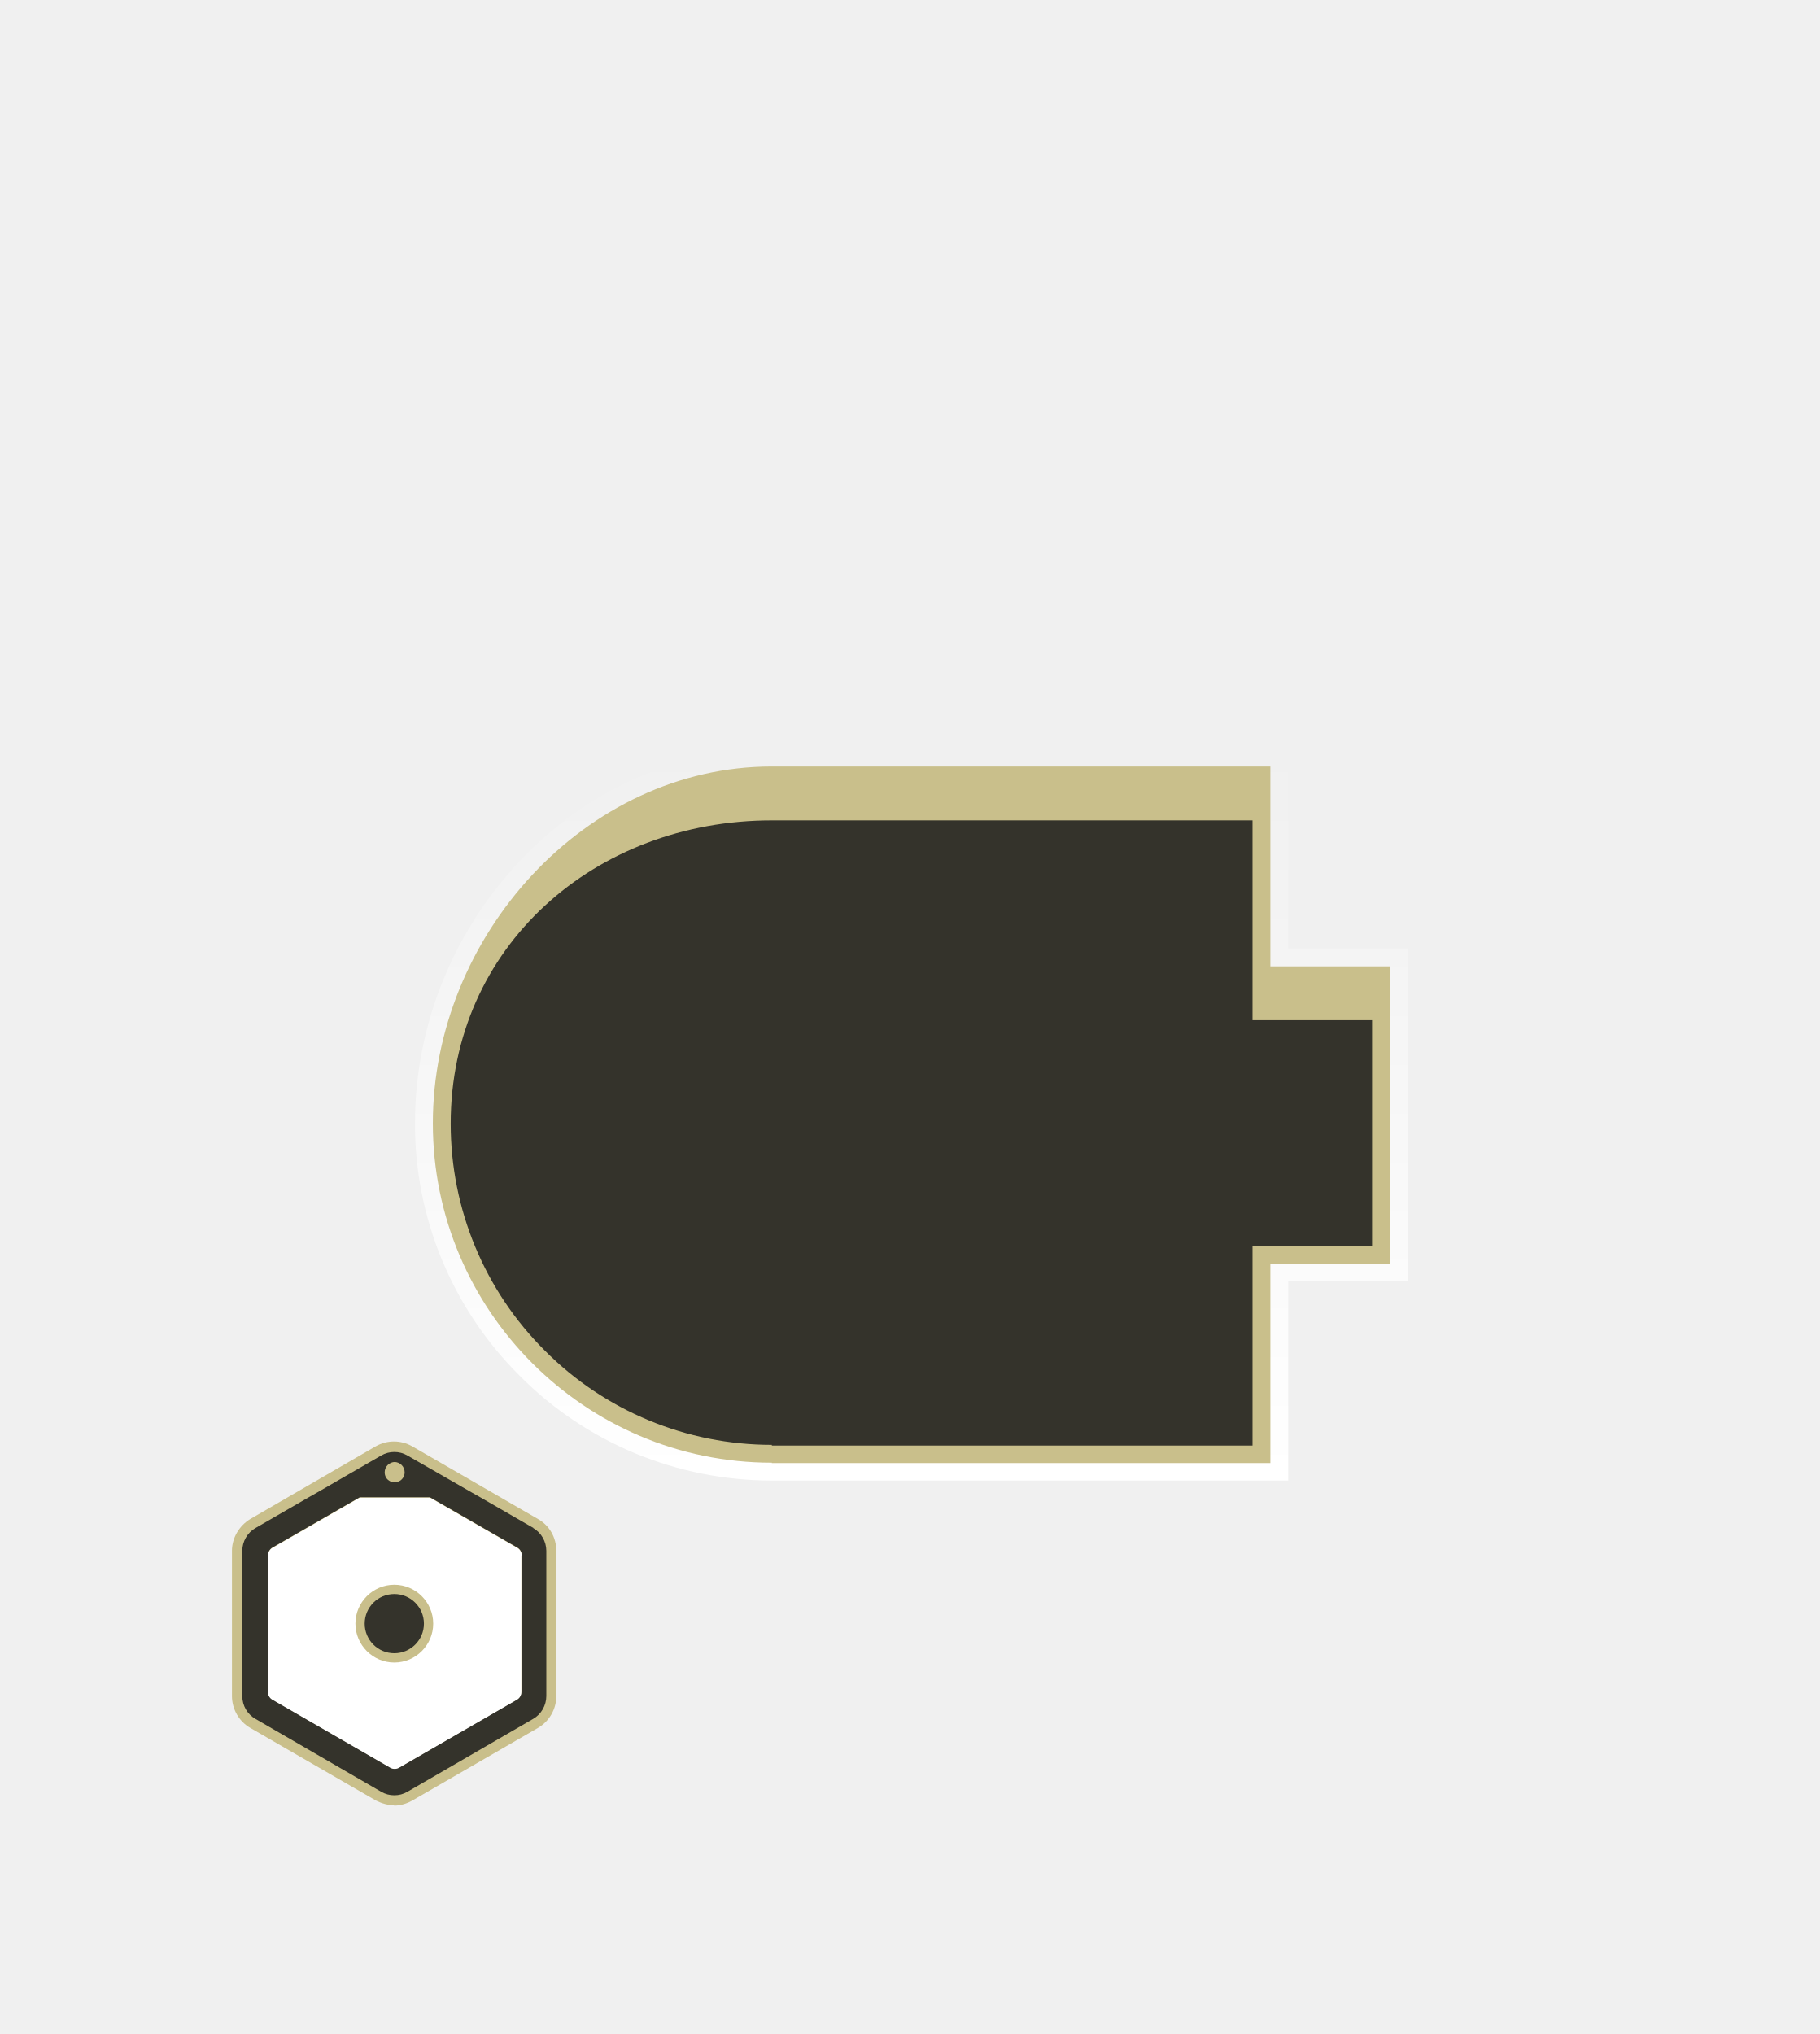
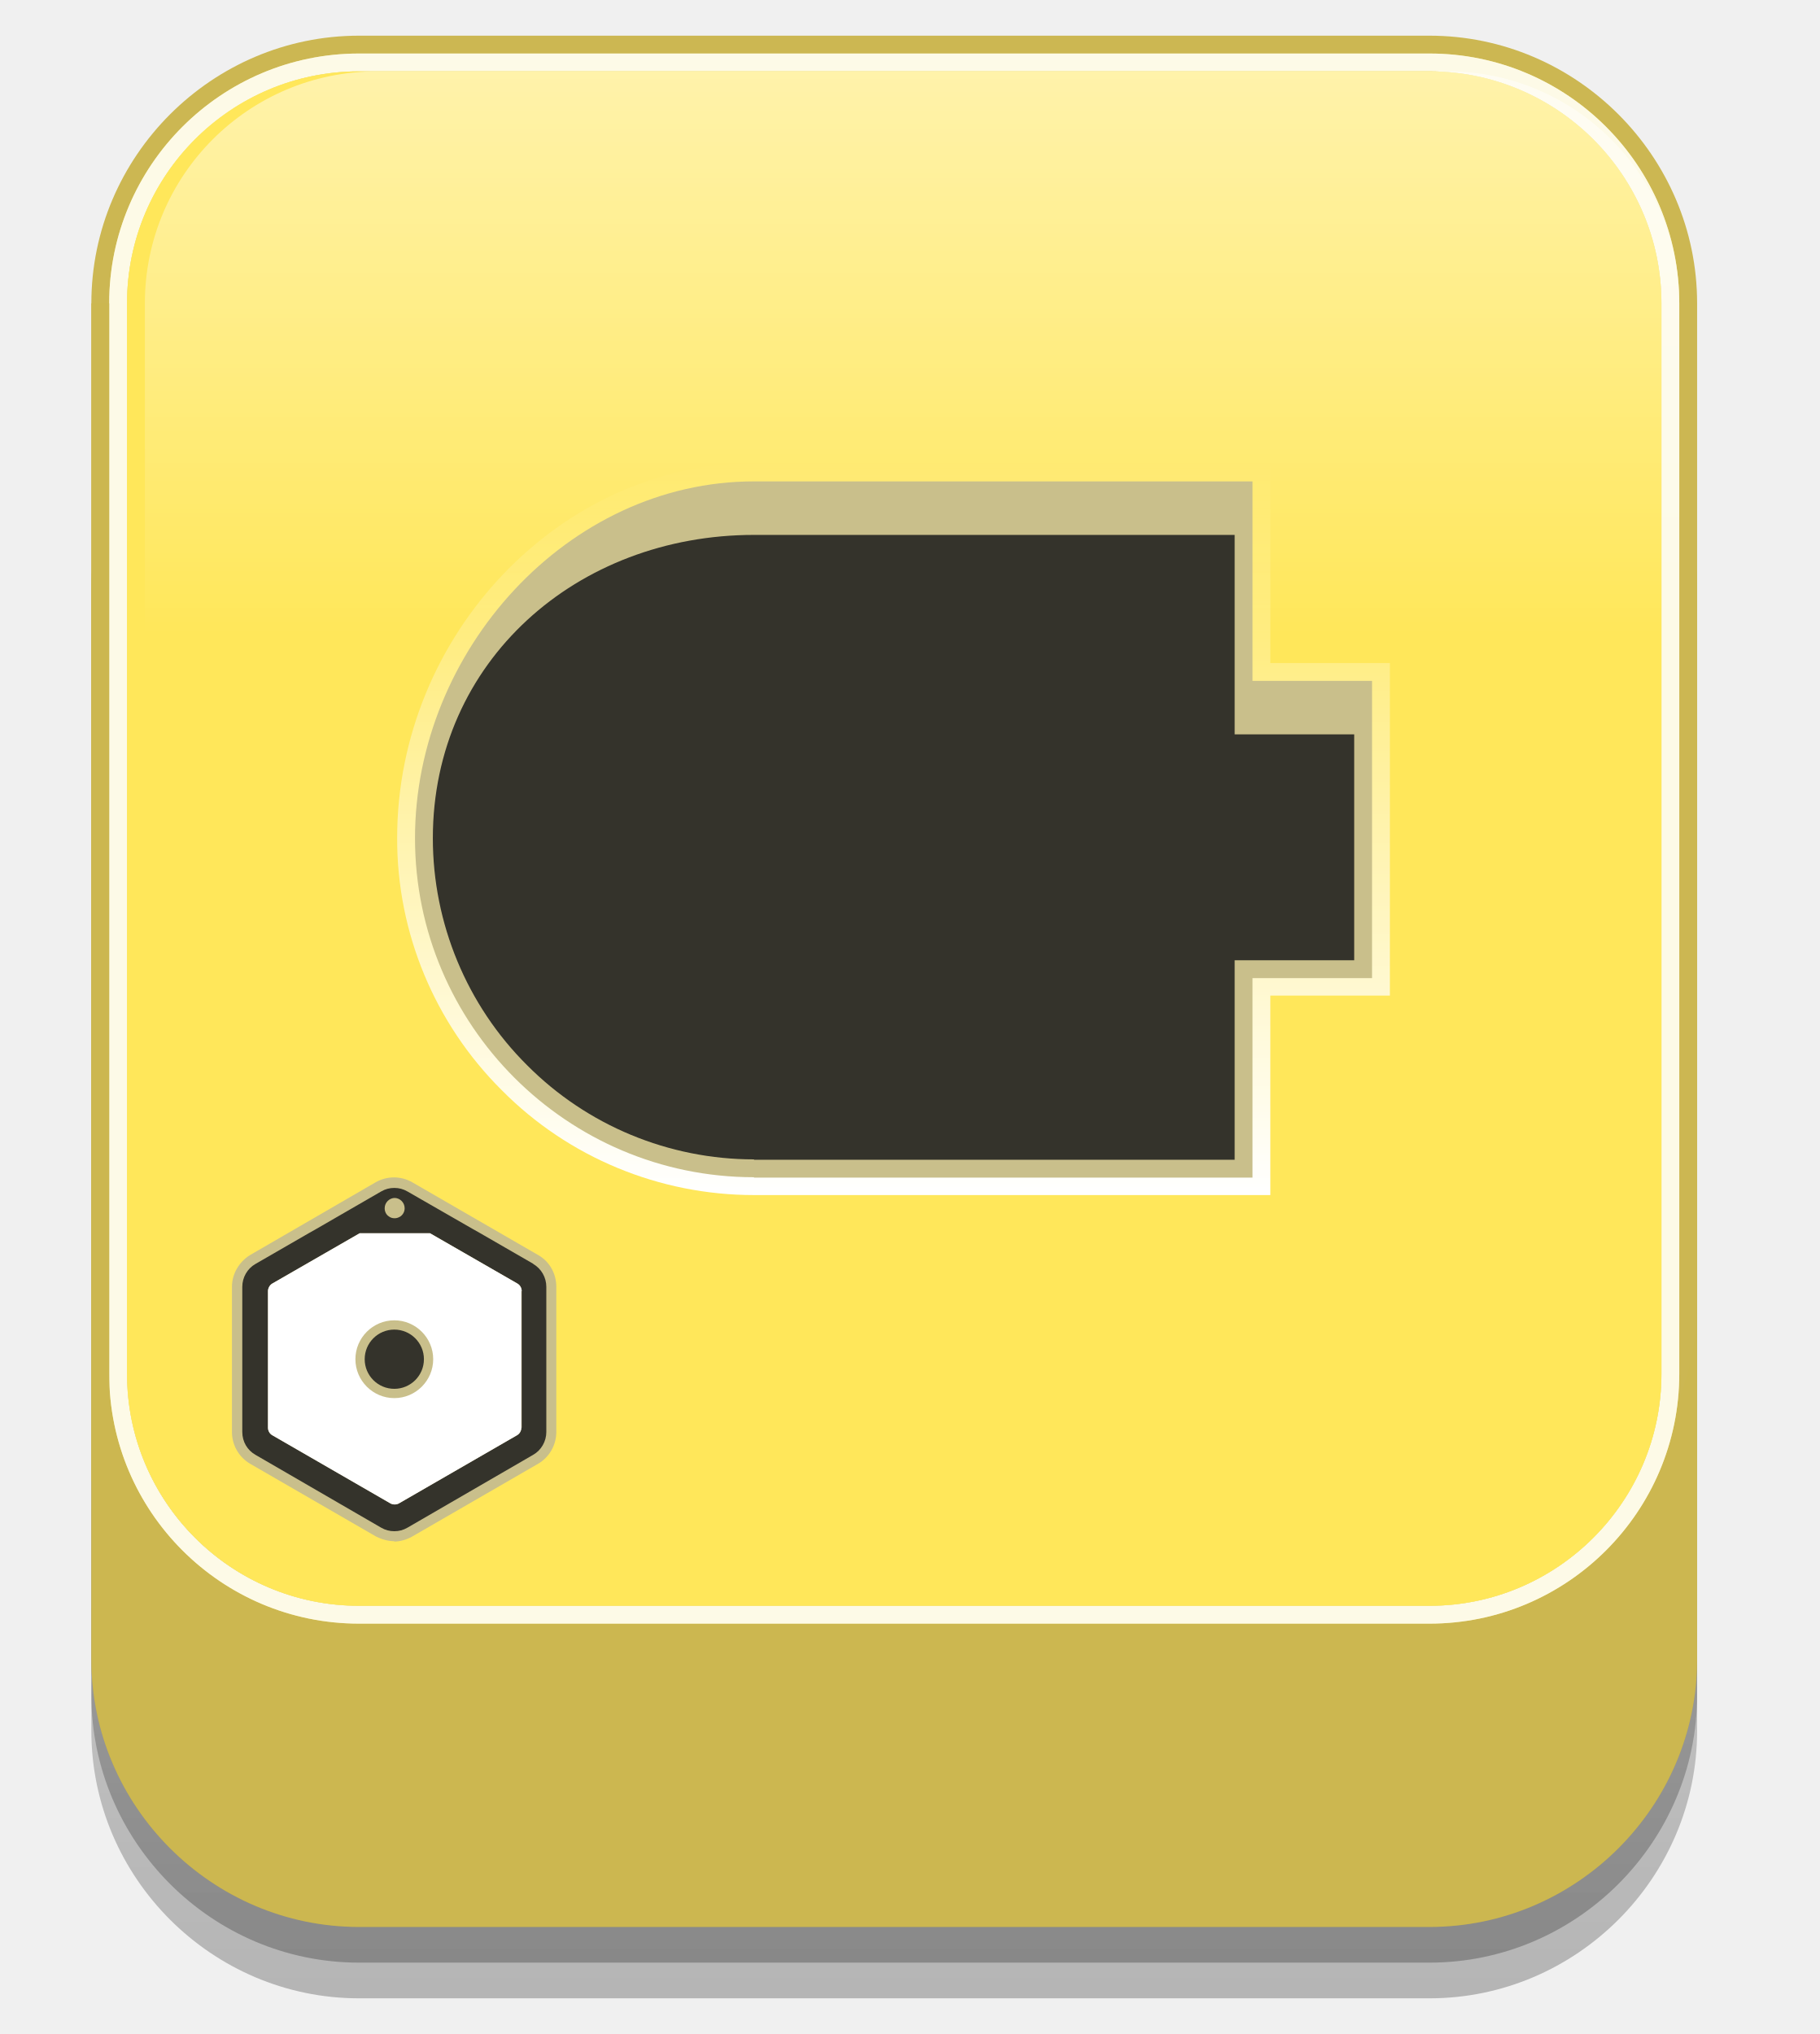
- <svg xmlns="http://www.w3.org/2000/svg" id="Layer_1" viewBox="0 0 51 57">
+ <svg xmlns="http://www.w3.org/2000/svg" xmlns:xlink="http://www.w3.org/1999/xlink" viewBox="0 0 51 57">
  <defs>
-     <linearGradient id="linear-gradient" x1="25.55" y1="1132.73" x2="25.55" y2="1112.23" gradientTransform="translate(0 -1091.28)" gradientUnits="userSpaceOnUse">
+     <linearGradient id="linear-gradient" x1="25.06" y1="-1105.72" x2="25.06" y2="-1060.72" gradientTransform="translate(0 -1050.72) scale(1 -1)" gradientUnits="userSpaceOnUse">
+       <stop offset="0" stop-color="#000" stop-opacity=".5" />
+       <stop offset=".09" stop-color="#000" stop-opacity=".46" />
+       <stop offset="1" stop-color="#000" stop-opacity="0" />
+     </linearGradient>
+     <linearGradient id="linear-gradient-2" y1="-1107.32" y2="-1062.75" xlink:href="#linear-gradient" />
+     <linearGradient id="linear-gradient-3" x1="25.56" y1="1646.85" x2="25.56" y2="1679.15" gradientTransform="translate(0 -1645.28)" gradientUnits="userSpaceOnUse">
+       <stop offset="0" stop-color="#fff" stop-opacity=".5" />
+       <stop offset=".5" stop-color="#fff" stop-opacity="0" />
+       <stop offset="1" stop-color="#fff" stop-opacity="0" />
+     </linearGradient>
+     <linearGradient id="linear-gradient-4" x1="25.05" y1="-1084.18" x2="25.05" y2="-1063.67" gradientTransform="translate(0 -1050.72) scale(1 -1)" gradientUnits="userSpaceOnUse">
      <stop offset="0" stop-color="#fff" />
      <stop offset=".09" stop-color="#fff" stop-opacity=".91" />
      <stop offset="1" stop-color="#fff" stop-opacity="0" />
    </linearGradient>
  </defs>
-   <path d="M21.63,41.49c-2.65,0-5.2-1.05-7.07-2.94-1.88-1.87-2.94-4.42-2.93-7.07,0-5.69,4.58-10.5,10-10.5h14.47s0,5.6,0,5.6h3.35s0,9.32,0,9.32h-3.35s0,5.59,0,5.59h-14.47Z" style="fill:url(#linear-gradient);" />
-   <path d="M21.63,40.99c-5.24,0-9.5-4.27-9.5-9.51,0-5.24,4.27-10,9.5-10h13.97s0,5.6,0,5.6h3.35s0,8.33,0,8.33h-3.35s0,5.59,0,5.59c0,0-13.97,0-13.97,0Z" style="fill:#c9bf8b;" />
-   <path d="M21.63,40.49c-2.39,0-4.68-.95-6.36-2.64-1.69-1.68-2.64-3.97-2.64-6.36,0-4.96,4.04-8.5,9-8.5h13.47s0,5.6,0,5.6h3.35s0,6.33,0,6.33h-3.35s0,5.59,0,5.59c0,0-13.47,0-13.47,0Z" style="fill:#34332b;" />
-   <path d="M11.05,50.59c-.17,0-.35-.05-.51-.13l-3.53-2.04c-.31-.18-.51-.52-.51-.89v-4.07c0-.36.2-.7.51-.89l3.52-2.04c.32-.18.7-.18,1.02,0l3.53,2.04c.32.18.51.52.51.89v4.07c0,.37-.2.71-.51.89l-3.53,2.04c-.16.09-.34.14-.51.14ZM7.78,47.39l3.27,1.89,3.27-1.89v-3.78l-2.37-1.36h-1.81l-2.37,1.36v3.78ZM11.05,41.26h0s0,0,0,0Z" style="fill:#c9bf8b;" />
-   <path d="M14.95,42.82l-1.49-.86-.23-.13-1.81-1.04c-.12-.07-.24-.1-.37-.1s-.25.03-.37.1l-1.8,1.04-.23.13-1.49.86c-.23.13-.37.38-.37.64v4.07c0,.27.14.51.37.64l3.52,2.04c.12.07.24.1.37.1s.25-.03.37-.1l3.52-2.04c.23-.13.37-.38.37-.64v-4.07c0-.26-.14-.51-.37-.64ZM11.05,40.97c.16,0,.29.13.29.29,0,.1-.05.18-.12.23-.05.03-.1.05-.16.05-.07,0-.12-.02-.16-.05-.08-.05-.12-.14-.12-.23,0-.16.13-.29.29-.29ZM14.61,47.41c0,.09-.05.17-.12.21l-3.31,1.91c-.07.04-.17.04-.24,0l-3.31-1.91c-.07-.04-.12-.12-.12-.21v-3.83c0-.08.05-.17.12-.21l2.45-1.41h1.97l2.45,1.41c.07.04.12.12.12.21v3.83Z" style="fill:#34332b;" />
-   <path d="M14.61,43.59v3.83c0,.09-.05.17-.12.21l-3.31,1.91c-.07.04-.17.04-.24,0l-3.31-1.91c-.07-.04-.12-.12-.12-.21v-3.83c0-.08.05-.17.12-.21l2.45-1.41h1.97l2.45,1.41c.07.04.12.12.12.21Z" style="fill:#fff;" />
-   <path d="M11.05,46.59c-.6,0-1.09-.49-1.09-1.09s.49-1.09,1.09-1.09,1.09.49,1.09,1.09-.49,1.09-1.09,1.09ZM11.05,44.94c-.31,0-.56.25-.56.56s.25.56.56.56.56-.25.56-.56-.25-.56-.56-.56Z" style="fill:#c9bf8b;" />
-   <circle cx="11.05" cy="45.5" r=".83" style="fill:#34332b;" />
+   <g id="Layer_2">
+     <path d="M47.56,47.5c0,4.12-3.38,7.5-7.5,7.5H10.06c-4.12,0-7.5-3.38-7.5-7.5v-30c0-4.12,3.38-7.5,7.5-7.5h30c4.12,0,7.5,3.38,7.5,7.5v30Z" style="fill:url(#linear-gradient); isolation:isolate; opacity:.5;" />
+     <path d="M47.56,46.5c0,4.12-3.38,7.5-7.5,7.5H10.06c-4.12,0-7.5-3.38-7.5-7.5v-30c0-4.12,3.38-7.5,7.5-7.5h30c4.12,0,7.5,3.38,7.5,7.5v30Z" style="fill:#c9bf8b;" />
+     <path d="M47.56,48.5c0,4.12-3.38,7.5-7.5,7.5H10.06c-4.12,0-7.5-3.38-7.5-7.5v-30c0-4.12,3.38-7.5,7.5-7.5h30c4.12,0,7.5,3.38,7.5,7.5v30Z" style="fill:url(#linear-gradient-2); isolation:isolate; opacity:.5;" />
+     <path d="M47.56,46.5c0,4.12-3.38,7.5-7.5,7.5H10.06c-4.12,0-7.5-3.38-7.5-7.5v-30c0-4.12,3.38-7.5,7.5-7.5h30c4.12,0,7.5,3.38,7.5,7.5v30Z" style="fill:#ccb750;" />
+     <path d="M47.56,36.5c0,4.12-3.38,7.5-7.5,7.5H10.06c-4.12,0-7.5-3.38-7.5-7.5V8.5c0-4.12,3.38-7.5,7.5-7.5h30c4.12,0,7.5,3.38,7.5,7.5v28Z" style="fill:#ccb752;" />
+     <path d="M40.06,1.5H10.06c-3.86,0-7,3.14-7,7v30c0,3.86,3.14,7,7,7h30c3.86,0,7-3.14,7-7V8.5c0-3.86-3.14-7-7-7ZM46.56,38.5c0,3.58-2.92,6.5-6.5,6.5H10.06c-3.59,0-6.5-2.91-6.5-6.5V8.5c0-3.58,2.92-6.5,6.5-6.5h30c3.58,0,6.5,2.92,6.5,6.5v30Z" style="fill:#f7ec9f;" />
+     <path d="M40.06,1.5H10.06c-3.86,0-7,3.14-7,7v30c0,3.86,3.14,7,7,7h30c3.86,0,7-3.14,7-7V8.5c0-3.86-3.14-7-7-7ZM46.56,38.5c0,3.58-2.92,6.5-6.5,6.5H10.06c-3.59,0-6.5-2.91-6.5-6.5V8.5c0-3.58,2.92-6.5,6.5-6.5h30c3.58,0,6.5,2.92,6.5,6.5v30Z" style="fill:#fff; isolation:isolate; opacity:.75;" />
+     <path d="M40.06,2H10.06c-3.59,0-6.5,2.91-6.5,6.5v30c0,3.58,2.92,6.5,6.5,6.5h30c3.58,0,6.5-2.92,6.5-6.5V8.5c0-3.58-2.92-6.5-6.5-6.5Z" style="fill:#f7ec9f;" />
+     <path d="M40.06,2H10.06c-3.59,0-6.5,2.91-6.5,6.5v30c0,3.58,2.92,6.5,6.5,6.5h30c3.58,0,6.5-2.92,6.5-6.5V8.5c0-3.58-2.92-6.5-6.5-6.5Z" style="fill:#ffe75a;" />
+     <path d="M4.06,38.5c0,3.58,2.92,6.5,6.5,6.5h30c3.58,0,6.5-2.92,6.5-6.5V8.5c0-3.58-2.92-6.5-6.5-6.5H10.56c-3.59,0-6.5,2.91-6.5,6.5v30Z" style="fill:url(#linear-gradient-3);" />
+     <path d="M2.56,8.5h.5v33h-.5V8.5Z" style="fill:#ccb750;" />
+   </g>
+   <g id="Layer_1">
+     <path d="M21.13,33.49c-2.65,0-5.2-1.05-7.07-2.94-1.88-1.87-2.94-4.42-2.93-7.07,0-5.69,4.58-10.5,10-10.5h14.47s0,5.6,0,5.6h3.35s0,9.32,0,9.32h-3.35s0,5.59,0,5.59h-14.47Z" style="fill:url(#linear-gradient-4);" />
+     <path d="M21.13,32.99c-5.24,0-9.5-4.27-9.5-9.5,0-5.24,4.27-10,9.5-10h13.97s0,5.59,0,5.59h3.35s0,8.33,0,8.33h-3.35s0,5.59,0,5.59c0,0-13.97,0-13.97,0Z" style="fill:#c9bf8b;" />
+     <path d="M21.13,32.49c-2.39,0-4.68-.95-6.36-2.64-1.69-1.68-2.64-3.98-2.64-6.36,0-4.96,4.04-8.5,9-8.5h13.47s0,5.59,0,5.59h3.35s0,6.33,0,6.33h-3.35s0,5.59,0,5.59h-13.47Z" style="fill:#34332b;" />
+     <path d="M11.05,43.19c-.17,0-.35-.05-.51-.13l-3.53-2.04c-.31-.18-.51-.52-.51-.89v-4.07c0-.36.2-.7.51-.89l3.52-2.04c.32-.18.7-.18,1.02,0l3.53,2.04c.32.18.51.52.51.89v4.07c0,.37-.2.71-.51.89l-3.53,2.04c-.16.09-.34.14-.51.14ZM7.78,39.98l3.27,1.89,3.27-1.89v-3.78l-2.37-1.36h-1.81l-2.37,1.36v3.78ZM11.05,33.85h0s0,0,0,0Z" style="fill:#c9bf8b;" />
+     <path d="M14.95,35.42l-1.49-.86-.23-.13-1.81-1.04c-.12-.07-.24-.1-.37-.1s-.25.03-.37.1l-1.8,1.04-.23.13-1.49.86c-.23.13-.37.38-.37.64v4.07c0,.27.14.51.37.64l3.52,2.04c.12.07.24.1.37.1s.25-.03.37-.1l3.52-2.04c.23-.13.37-.38.37-.64v-4.07c0-.26-.14-.51-.37-.64ZM11.05,33.57c.16,0,.29.13.29.29,0,.1-.05.18-.12.23-.05.03-.1.05-.16.05-.07,0-.12-.02-.16-.05-.08-.05-.12-.14-.12-.23,0-.16.13-.29.29-.29ZM14.61,40.01c0,.09-.05.17-.12.21l-3.31,1.91c-.07.04-.17.04-.24,0l-3.31-1.91c-.07-.04-.12-.12-.12-.21v-3.83c0-.08.05-.17.12-.21l2.45-1.41h1.97l2.45,1.41c.07.04.12.12.12.21v3.83Z" style="fill:#34332b;" />
+     <path d="M14.61,36.18v3.83c0,.09-.05.17-.12.21l-3.31,1.91c-.07.04-.17.04-.24,0l-3.31-1.91c-.07-.04-.12-.12-.12-.21v-3.83c0-.08.05-.17.12-.21l2.45-1.41h1.97l2.45,1.41c.07.04.12.12.12.21Z" style="fill:#fff;" />
+     <path d="M11.05,39.18c-.6,0-1.09-.49-1.09-1.09s.49-1.09,1.09-1.09,1.09.49,1.09,1.09-.49,1.09-1.09,1.09ZM11.05,37.53c-.31,0-.56.25-.56.56s.25.56.56.56.56-.25.56-.56-.25-.56-.56-.56Z" style="fill:#c9bf8b;" />
+     <circle cx="11.05" cy="38.09" r=".83" style="fill:#34332b;" />
+   </g>
</svg>
